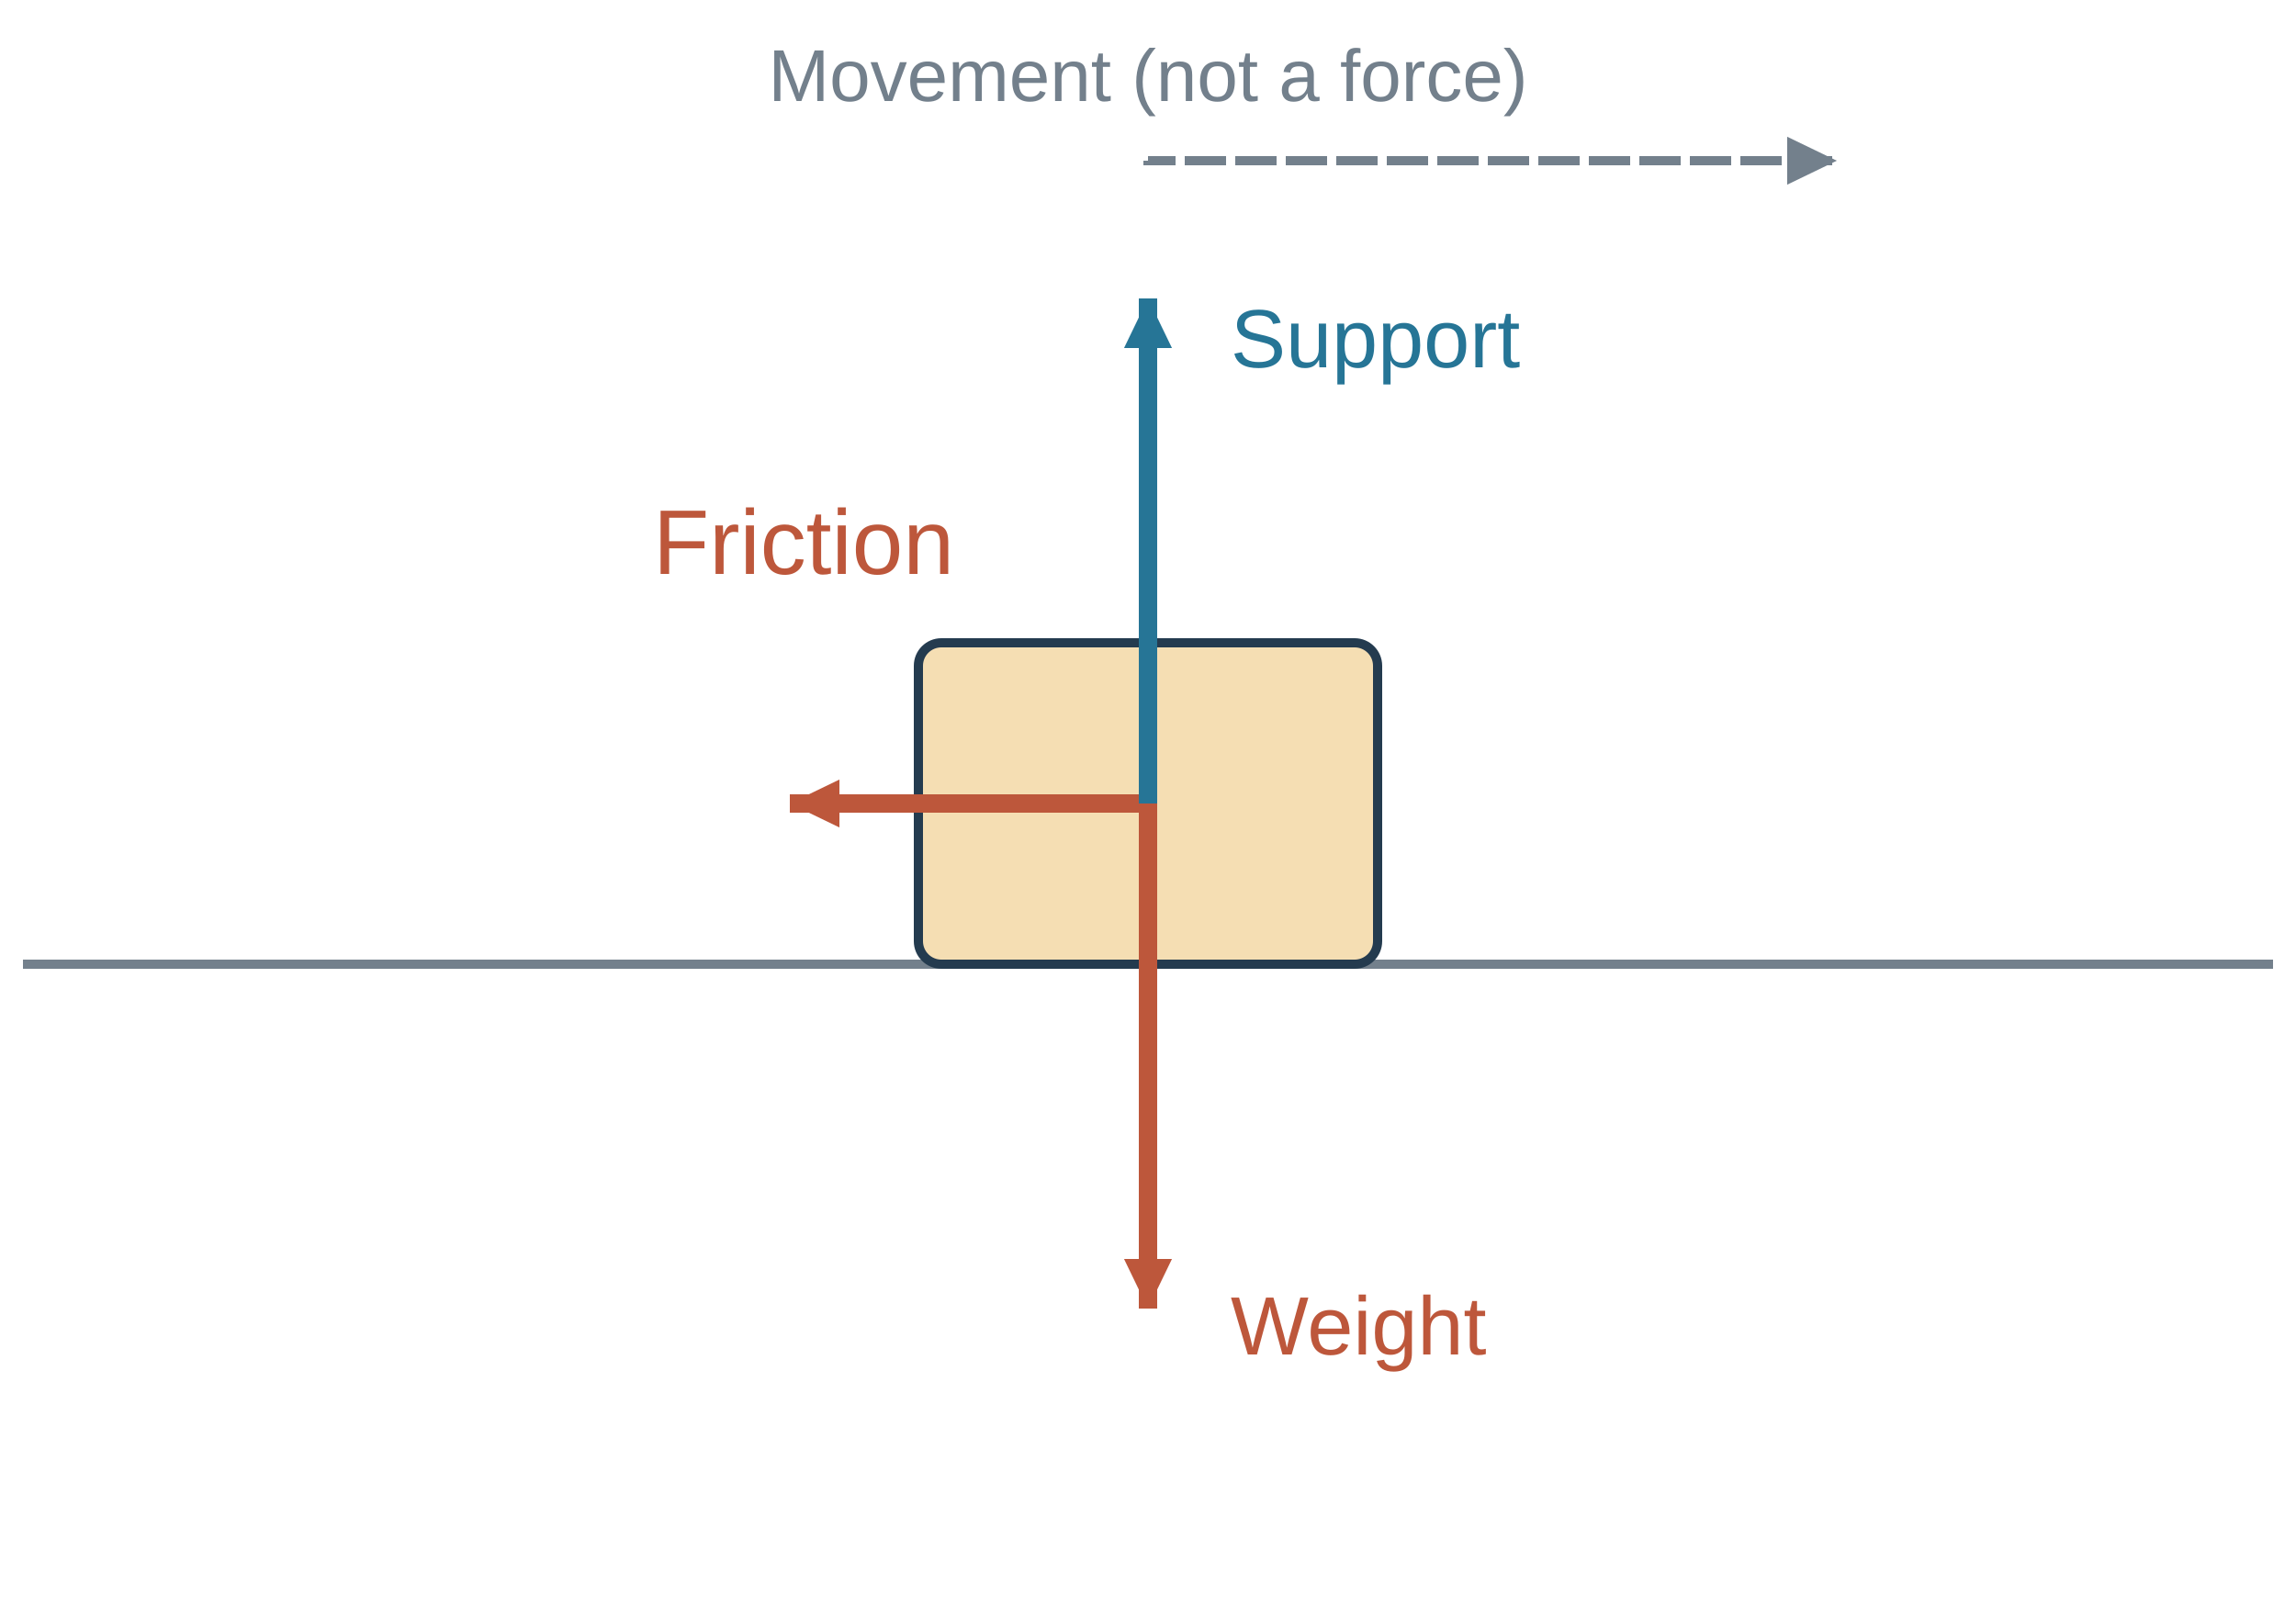
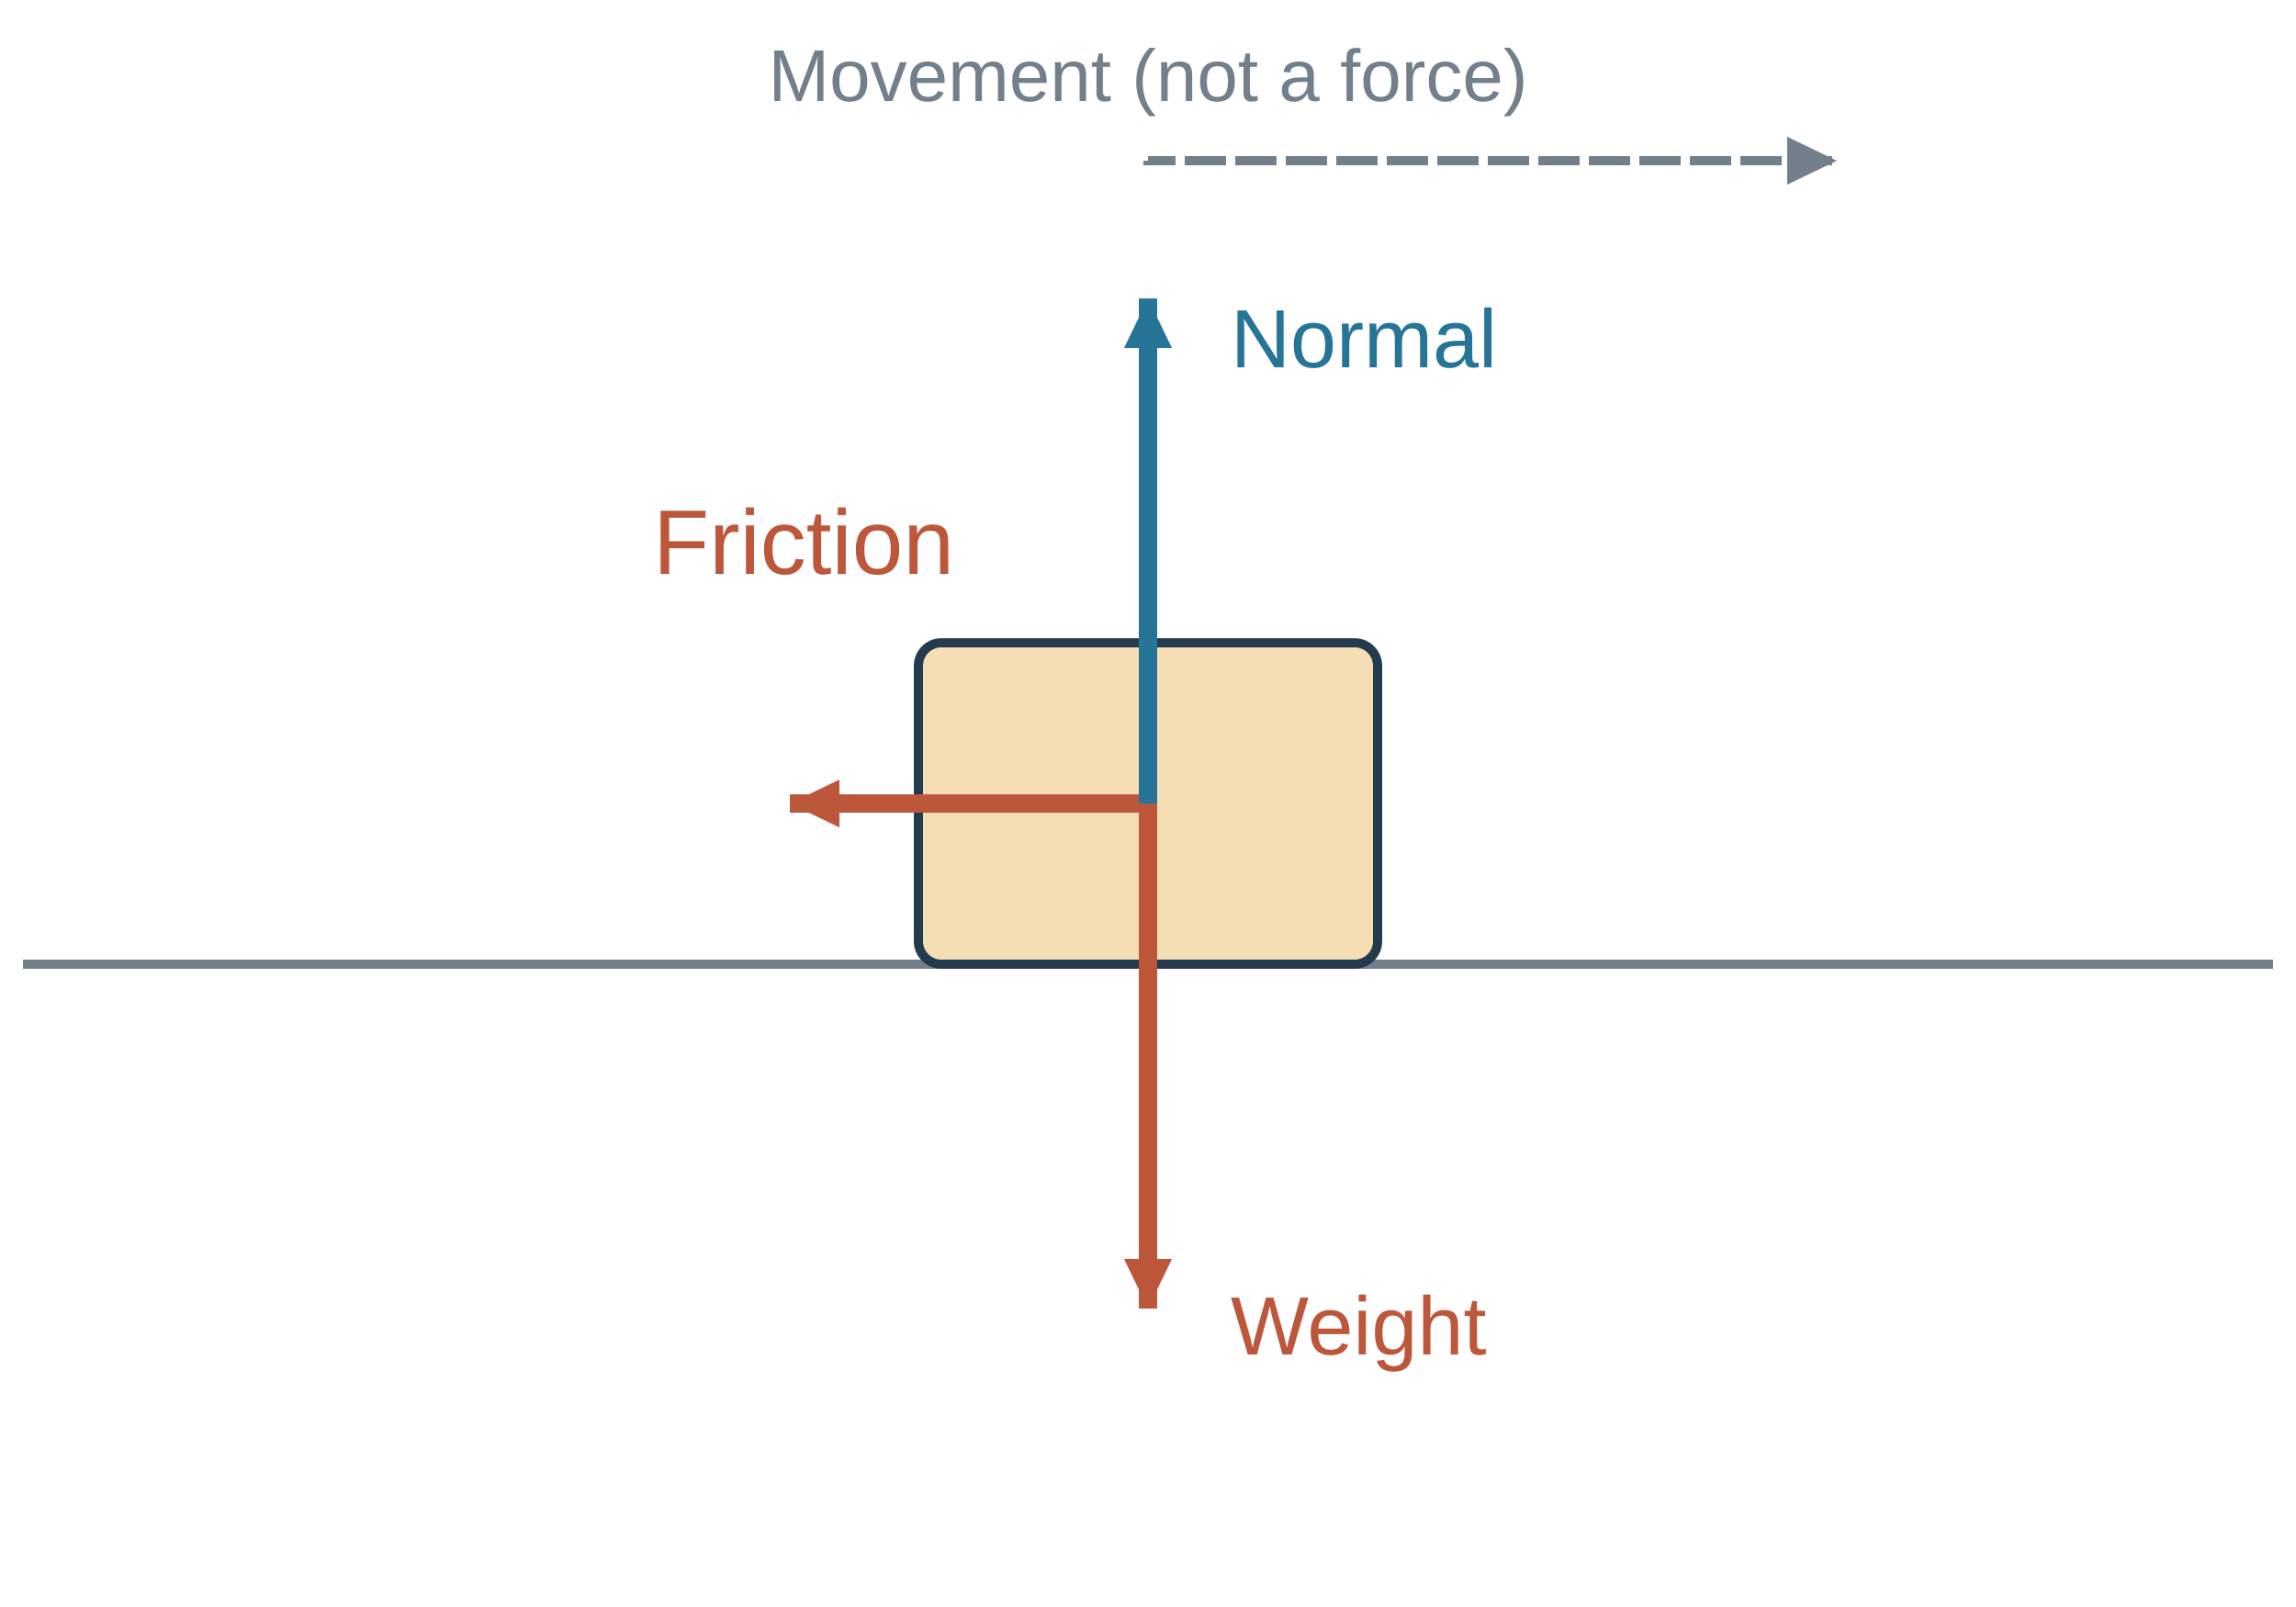
<svg xmlns="http://www.w3.org/2000/svg" width="500" height="350" preserveAspectRatio="xMinYMin meet" viewBox="0 0 500 350" version="1.0" fill-rule="evenodd">
  <clipPath id="clip">
    <rect x="0" y="0" width="500" height="350" />
  </clipPath>
  <g id="group" transform="scale(1,-1) translate(0,-350)" style="clip-path: url(#clip)">
    <g transform="">
      <g transform=" matrix(1,0,0,1,-70,0)">
        <path d="M 75,140 L 565,140 Z" style="stroke: rgb(45%,50%,55%); stroke-linecap: butt; stroke-width: 2;" />
        <rect x="270" y="140" width="100" height="70" rx="5" ry="5" style="stroke: rgb(14%,23%,31%); stroke-linecap: butt; stroke-width: 2; fill: rgb(96%,87%,70%); fill-rule: evenodd;" />
        <path d="M 320,175 L 242,175 Z" style="stroke: rgb(74%,34%,23%); stroke-linecap: butt; stroke-width: 4;" />
        <polygon points="242 175, 252.805 169.78, 252.805 180.22" style="stroke: none; stroke-linecap: butt; stroke-width: 1; fill: rgb(74%,34%,23%); fill-rule: evenodd;" />
        <text x="212.217" y="225" style="font-family: Arial; font-size: 20px;fill: rgb(74%,34%,23%); stroke:none;" transform="translate(0,450) scale(1,-1)">Friction</text>
        <path d="M 320,175 L 320,285 Z" style="stroke: rgb(15%,46%,59%); stroke-linecap: butt; stroke-width: 4;" />
        <polygon points="320 285, 314.78 274.195, 325.22 274.195" style="stroke: none; stroke-linecap: butt; stroke-width: 1; fill: rgb(15%,46%,59%); fill-rule: evenodd;" />
-         <text x="338" y="270" style="font-family: Arial; font-size: 18px;fill: rgb(15%,46%,59%); stroke:none;" transform="translate(0,540) scale(1,-1)">Support</text>
+         <text x="338" y="270" style="font-family: Arial; font-size: 18px;fill: rgb(15%,46%,59%); stroke:none;" transform="translate(0,540) scale(1,-1)">Normal</text>
        <path d="M 320,175 L 320,65 Z" style="stroke: rgb(74%,34%,23%); stroke-linecap: butt; stroke-width: 4;" />
        <polygon points="320 65, 325.22 75.805, 314.78 75.805" style="stroke: none; stroke-linecap: butt; stroke-width: 1; fill: rgb(74%,34%,23%); fill-rule: evenodd;" />
        <text x="338" y="55" style="font-family: Arial; font-size: 18px;fill: rgb(74%,34%,23%); stroke:none;" transform="translate(0,110) scale(1,-1)">Weight</text>
        <path d="M 320,315 L 470,315 Z" style="stroke: rgb(45%,50%,55%); stroke-linecap: butt; stroke-width: 2; stroke-dasharray: 6, 5;" />
        <polygon points="470 315, 459.195 320.22, 459.195 309.78" style="stroke: none; stroke-linecap: butt; stroke-width: 1; fill: rgb(45%,50%,55%); fill-rule: evenodd;" />
        <text x="237.301" y="328" style="font-family: Arial; font-size: 16px;fill: rgb(45%,50%,55%); stroke:none;" transform="translate(0,656) scale(1,-1)">Movement (not a force)</text>
      </g>
    </g>
  </g>
</svg>
